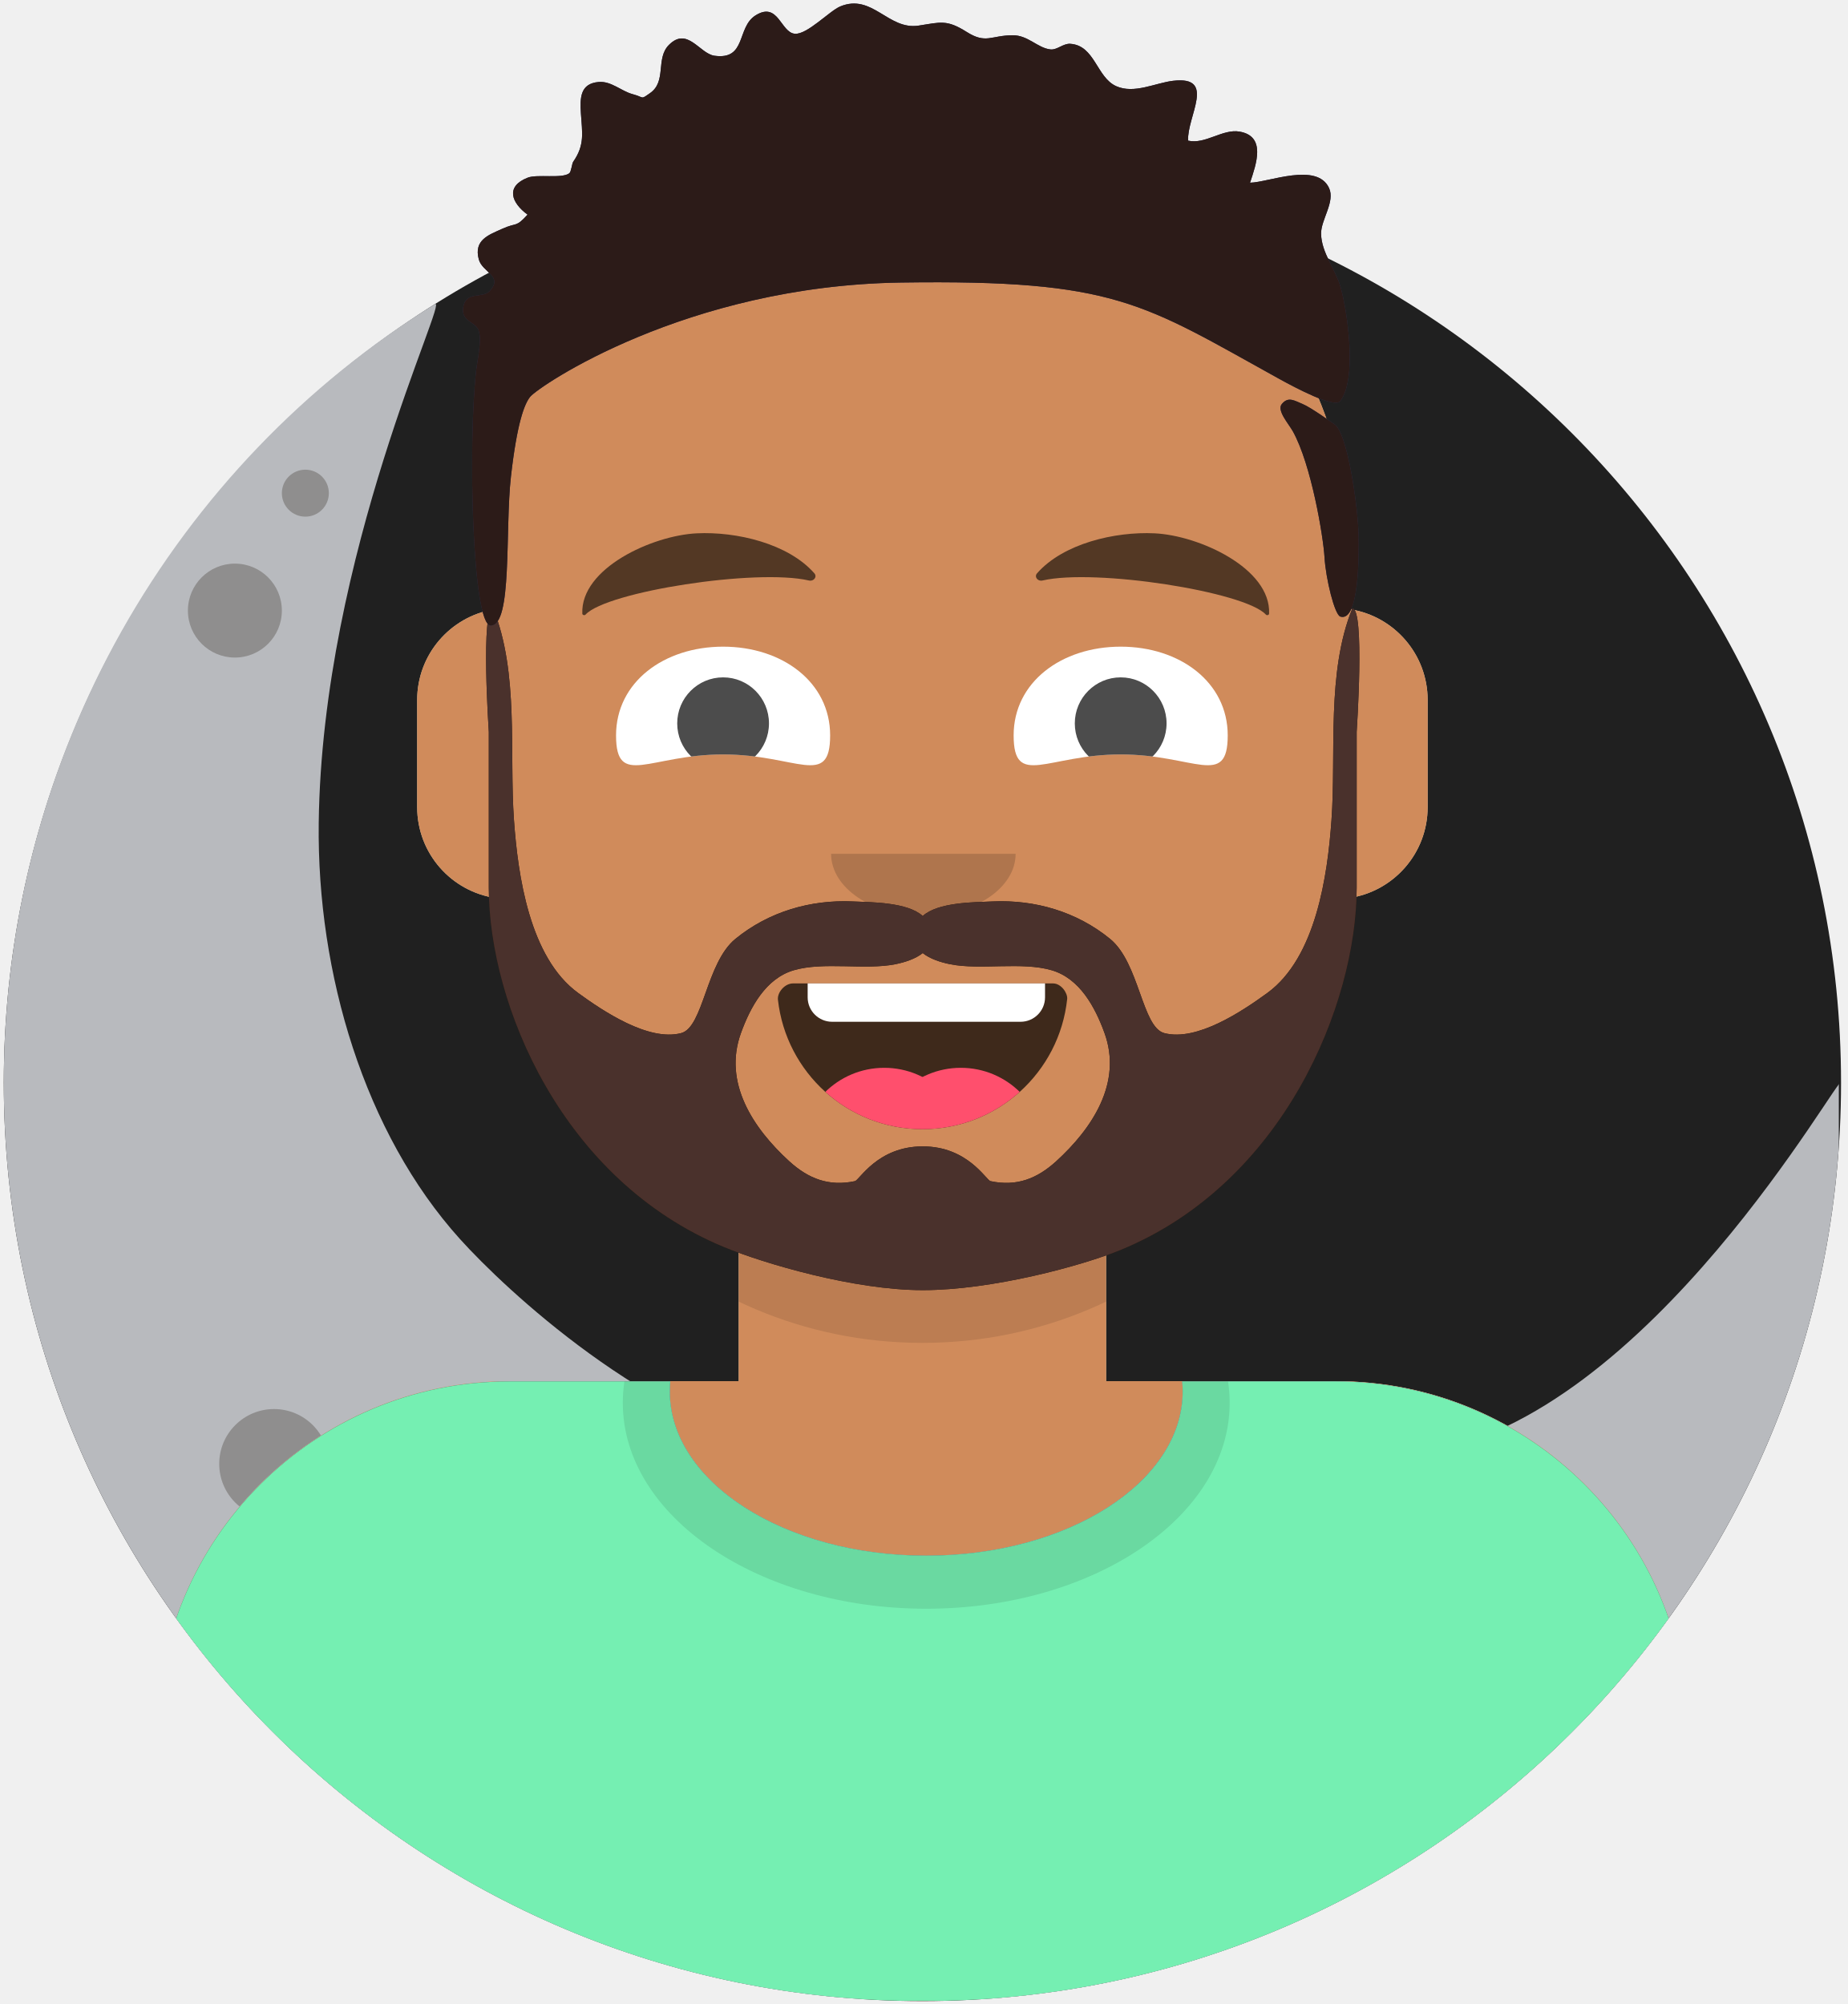
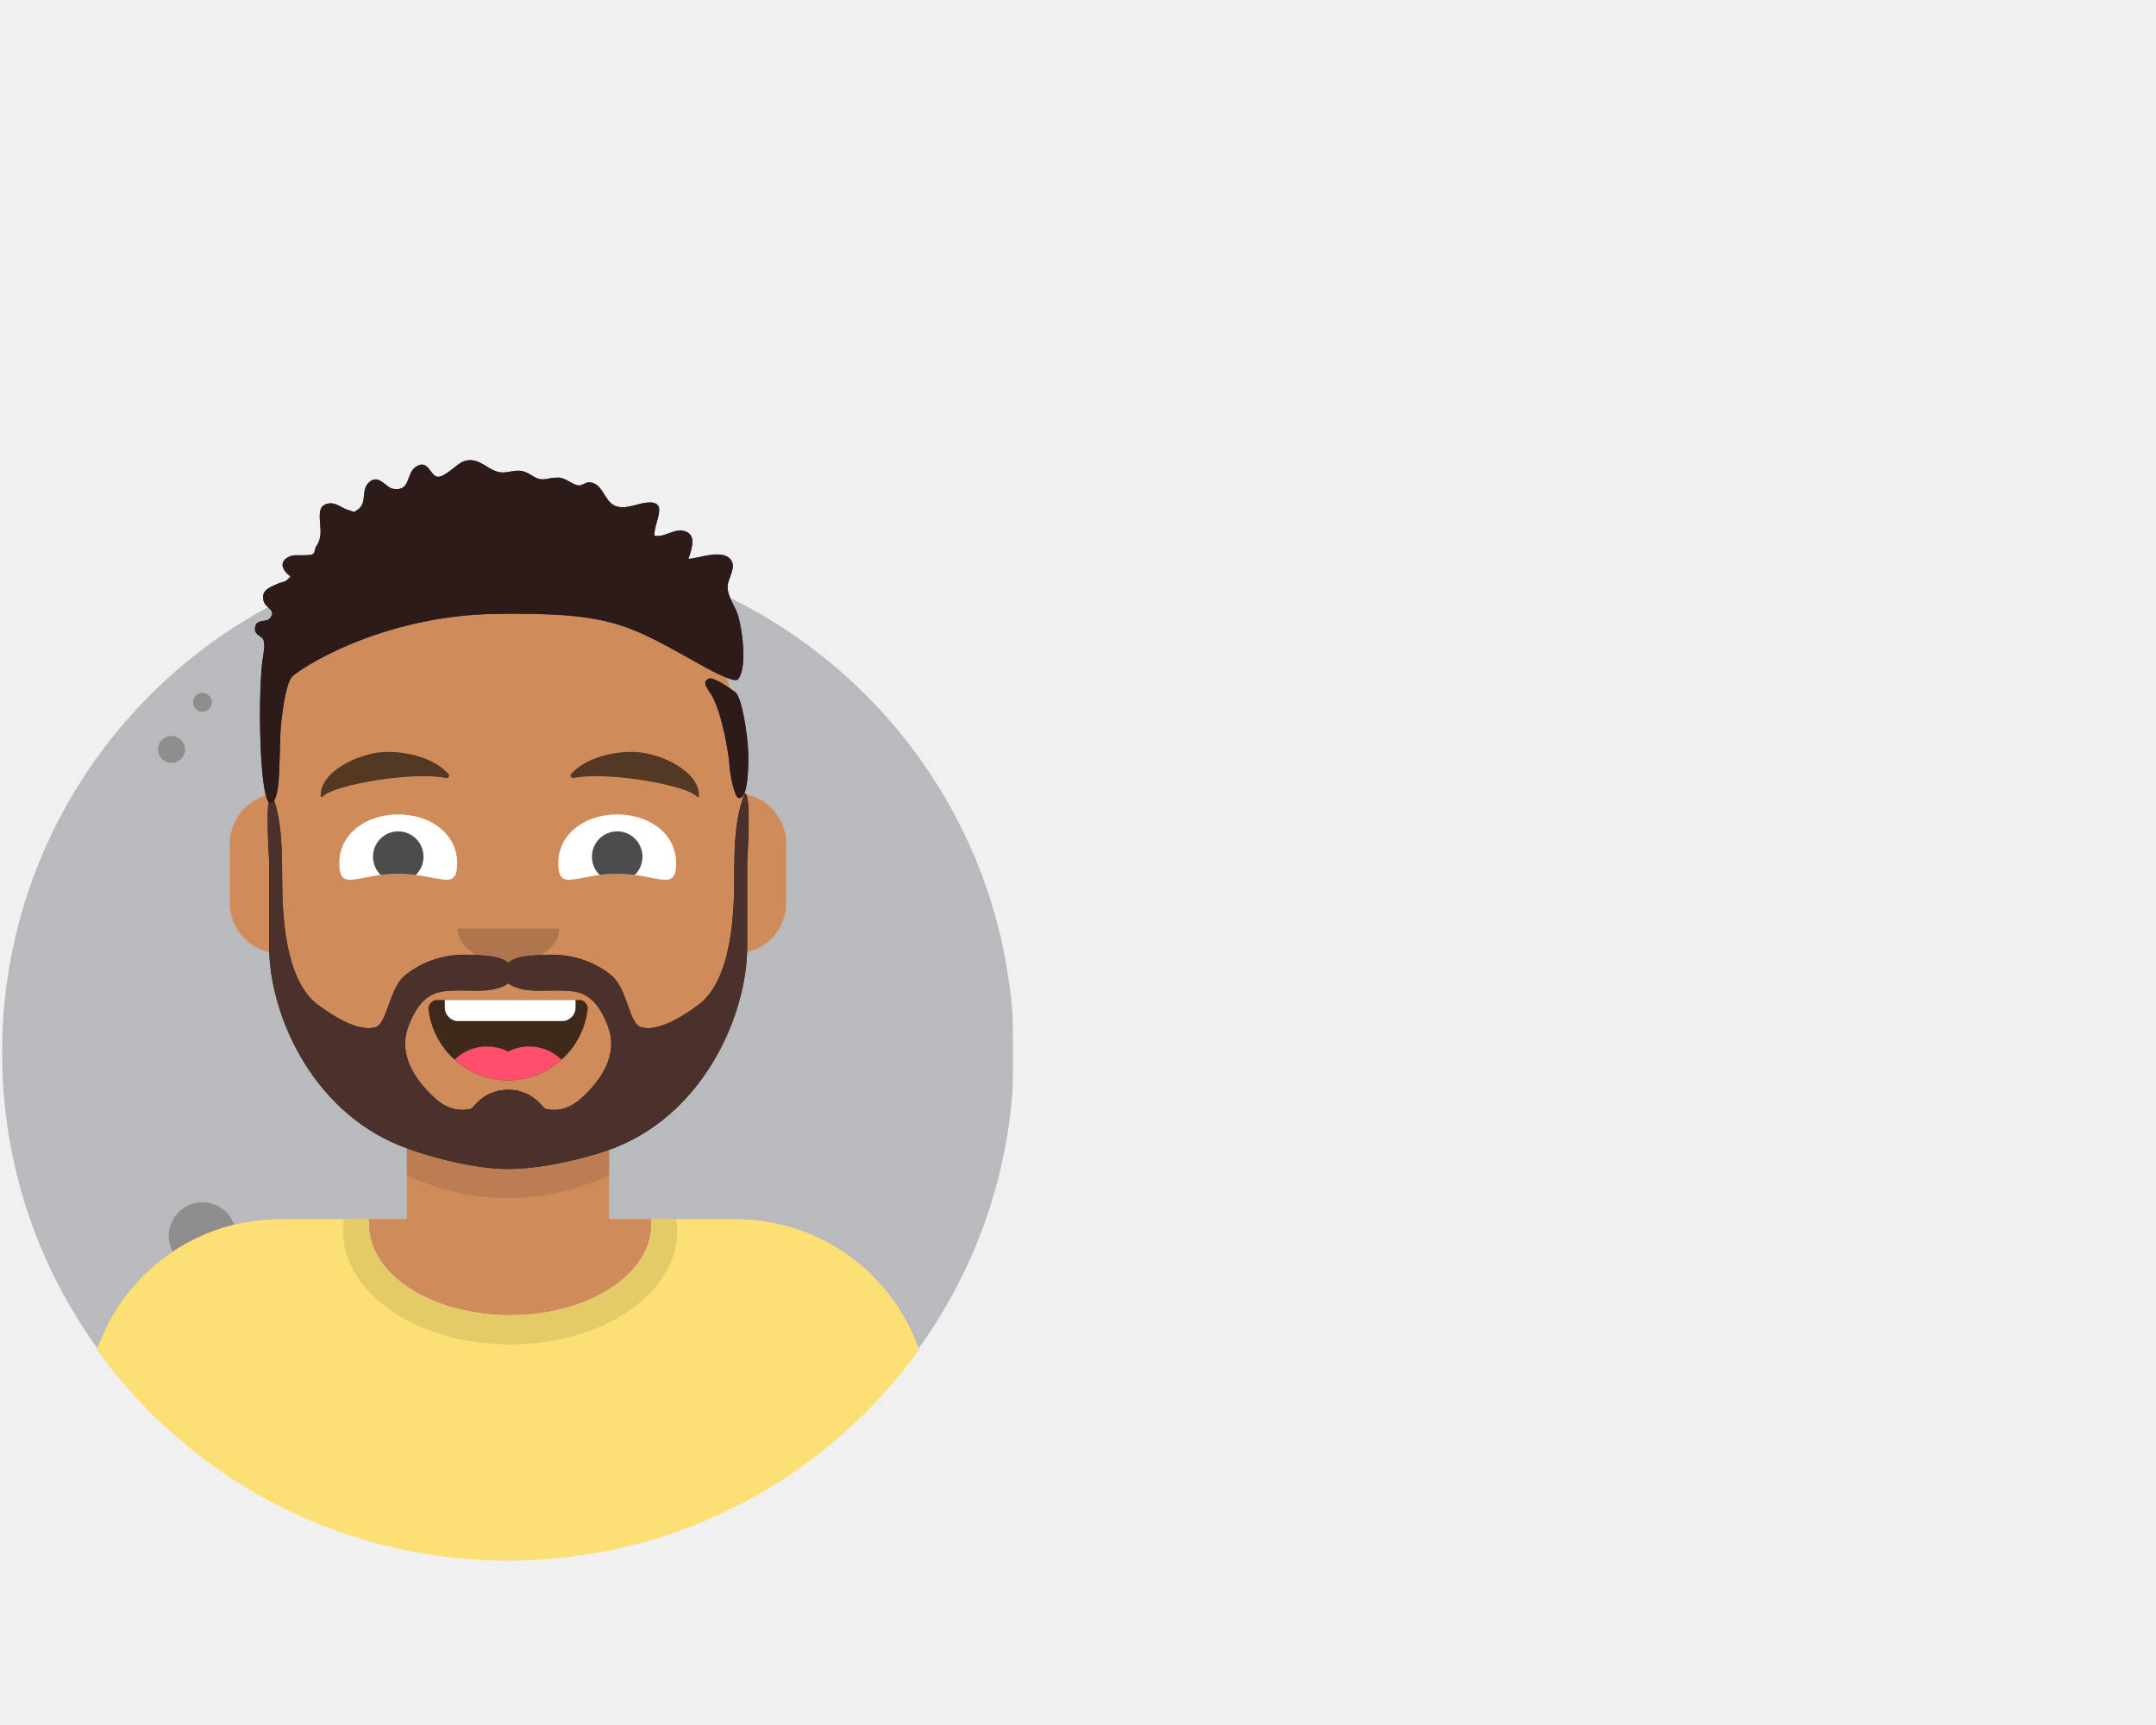
- <svg xmlns="http://www.w3.org/2000/svg" xmlns:xlink="http://www.w3.org/1999/xlink" width="118px" height="128px" viewBox="0 0 118 128" version="1.1">
+ <svg xmlns="http://www.w3.org/2000/svg" xmlns:xlink="http://www.w3.org/1999/xlink" viewBox="0 0 800 300" height="200" width="250">
  <defs>
-     <path d="M58.665,109.321 C91.064,109.321 117.33,83.058 117.33,50.661 C117.33,49.843 105.117,72.088 90.615,74.329 C79.81,75.998 63.673,76.947 50.703,74.329 C41.094,72.389 32.027,63.858 29.133,60.65 C23.036,53.888 19.996,43.691 20.113,34.084 C20.323,16.88 28.5,0.335 27.527,0.936 C10.949,11.174 0,29.702 0,50.661 C0,83.058 26.265,109.321 58.665,109.321 Z" id="path-1" />
-     <path d="M5.866,78.214 L0,78.214 L0,0 L129.062,0 L129.062,78.214 L123.196,78.214 C123.196,110.612 96.931,136.875 64.531,136.875 C32.132,136.875 5.866,110.612 5.866,78.214 Z" id="path-3" />
-     <path d="M60.62,70.691 L60.62,79.681 L75.275,79.681 C87.701,79.681 97.775,89.754 97.775,102.181 L97.775,119.277 L0,119.277 L0,102.181 C0,89.754 10.074,79.681 22.5,79.681 L37.154,79.681 L37.154,70.691 C28.728,66.688 22.671,58.508 21.66,48.826 C18.812,48.423 16.622,45.976 16.622,43.017 L16.622,36.175 C16.622,33.268 18.736,30.855 21.51,30.389 L21.51,27.377 C21.51,12.257 33.767,0 48.887,0 C64.007,0 76.264,12.257 76.264,27.377 L76.264,30.389 C79.039,30.855 81.153,33.268 81.153,36.175 L81.153,43.017 C81.153,45.976 78.963,48.423 76.115,48.826 C75.104,58.508 69.047,66.688 60.62,70.691 L60.62,70.691 Z" id="path-5" />
-     <path d="M60.62,70.691 L60.62,79.681 L75.275,79.681 C87.701,79.681 97.775,89.754 97.775,102.181 L97.775,119.277 L0,119.277 L0,102.181 C0,89.754 10.074,79.681 22.5,79.681 L37.154,79.681 L37.154,70.691 C28.728,66.688 22.671,58.508 21.66,48.826 C18.812,48.423 16.622,45.976 16.622,43.017 L16.622,36.175 C16.622,33.268 18.736,30.855 21.51,30.389 L21.51,27.377 C21.51,12.257 33.767,0 48.887,0 C64.007,0 76.264,12.257 76.264,27.377 L76.264,30.389 C79.039,30.855 81.153,33.268 81.153,36.175 L81.153,43.017 C81.153,45.976 78.963,48.423 76.115,48.826 C75.104,58.508 69.047,66.688 60.62,70.691 L60.62,70.691 Z" id="path-7" />
-     <path d="M32.803,0.133 C32.783,0.343 32.773,0.554 32.773,0.766 C32.773,6.563 40.106,11.262 49.151,11.262 C58.196,11.262 65.528,6.563 65.528,0.766 C65.528,0.554 65.518,0.343 65.499,0.133 L75.294,0.133 C87.72,0.133 97.794,10.207 97.794,22.633 L97.794,39.688 L0.019,39.688 L0.019,22.633 C0.019,10.207 10.093,0.133 22.519,0.133 L32.803,0.133 Z" id="path-9" />
-     <path d="M32.803,0.133 C32.783,0.343 32.773,0.554 32.773,0.766 C32.773,6.563 40.106,11.262 49.151,11.262 C58.196,11.262 65.528,6.563 65.528,0.766 C65.528,0.554 65.518,0.343 65.499,0.133 L75.294,0.133 C87.72,0.133 97.794,10.207 97.794,22.633 L97.794,39.688 L0.019,39.688 L0.019,22.633 C0.019,10.207 10.093,0.133 22.519,0.133 L32.803,0.133 Z" id="path-11" />
-     <path d="M0.298,1.164 C0.815,5.815 4.752,9.432 9.531,9.432 C14.326,9.432 18.272,5.793 18.769,1.12 C18.809,0.744 18.39,0.121 17.865,0.121 C10.582,0.121 5.002,0.121 1.261,0.121 C0.732,0.121 0.246,0.698 0.298,1.164 Z" id="path-13" />
-     <path d="M0.298,1.164 C0.815,5.815 4.752,9.432 9.531,9.432 C14.326,9.432 18.272,5.793 18.769,1.12 C18.809,0.744 18.39,0.121 17.865,0.121 C10.582,0.121 5.002,0.121 1.261,0.121 C0.732,0.121 0.246,0.698 0.298,1.164 Z" id="path-15" />
-     <path d="M6.836,6.884 C11.528,6.884 13.672,9.066 13.672,5.666 C13.672,2.266 10.611,3.55271368e-15 6.836,3.55271368e-15 C3.061,3.55271368e-15 0,2.266 0,5.666 C0,9.066 2.144,6.884 6.836,6.884 Z" id="path-17" />
-     <path d="M6.836,6.884 C11.528,6.884 13.672,9.066 13.672,5.666 C13.672,2.266 10.611,3.55271368e-15 6.836,3.55271368e-15 C3.061,3.55271368e-15 0,2.266 0,5.666 C0,9.066 2.144,6.884 6.836,6.884 Z" id="path-19" />
-     <polygon id="path-21" points="0 0 129.062 0 129.062 136.875 0 136.875" />
-     <path d="M36.495,35.535 C35.265,36.657 33.955,37.162 32.3,36.809 C32.015,36.748 30.853,34.588 27.969,34.588 C25.084,34.588 23.923,36.748 23.638,36.809 C21.982,37.162 20.672,36.657 19.442,35.535 C17.131,33.424 15.208,30.514 16.364,27.339 C16.966,25.684 17.945,23.867 19.726,23.34 C21.628,22.777 24.298,23.339 26.215,22.954 C26.836,22.83 27.514,22.608 27.969,22.241 C28.423,22.608 29.102,22.83 29.722,22.954 C31.639,23.339 34.31,22.777 36.211,23.34 C37.993,23.867 38.972,25.684 39.574,27.339 C40.729,30.514 38.807,33.424 36.495,35.535 M55.404,0.222 C53.736,4.332 54.38,9.449 54.071,13.764 C53.821,17.271 53.083,22.528 49.97,24.792 C48.378,25.951 45.48,27.897 43.399,27.354 C41.967,26.981 41.814,22.872 39.933,21.334 C37.798,19.59 35.132,18.824 32.445,18.942 C31.285,18.993 28.939,18.981 27.969,19.873 C26.998,18.981 24.653,18.993 23.493,18.942 C20.805,18.824 18.14,19.59 16.005,21.334 C14.123,22.872 13.97,26.981 12.538,27.354 C10.458,27.897 7.56,25.951 5.967,24.792 C2.854,22.528 2.117,17.271 1.866,13.764 C1.557,9.449 2.202,4.332 0.533,0.222 C-0.278,0.222 0.257,8.114 0.257,8.114 L0.257,18.075 C0.272,25.555 4.944,36.752 15.302,41.027 C17.835,42.073 23.573,43.771 27.969,43.771 C32.364,43.771 38.102,42.234 40.635,41.189 C50.993,36.913 55.665,25.555 55.681,18.075 L55.681,8.114 C55.681,8.114 56.216,0.222 55.404,0.222" id="path-23" />
-     <path d="M55.82,27.077 C56.679,27.56 57.359,32.405 57.392,34.257 C57.412,35.4 57.431,39.76 56.222,39.383 C55.854,39.268 55.292,36.96 55.212,35.61 C55.132,34.259 54.365,29.663 53.188,27.549 C52.919,27.066 52.149,26.217 52.482,25.809 C52.895,25.302 53.296,25.596 53.799,25.799 C54.344,26.019 55.724,27.023 55.82,27.077 Z M56.213,25.624 C55.849,26.094 53.359,24.774 52.32,24.2 C43.599,19.38 41.906,17.847 28.165,18.047 C14.424,18.247 5.01,24.687 4.481,25.346 C4.112,25.804 3.642,27.027 3.255,30.436 C2.869,33.844 3.362,39.957 1.962,39.95 C0.77,39.943 0.511,28.322 1.026,23.712 C1.105,23.005 1.409,21.738 1.189,21.102 C0.996,20.546 0.054,20.547 0.204,19.62 C0.375,18.565 1.438,19.089 1.901,18.585 C2.778,17.63 1.426,17.403 1.201,16.568 C0.868,15.325 1.831,15.005 2.7,14.613 C3.661,14.179 3.536,14.56 4.316,13.71 C3.274,12.946 2.897,11.906 4.324,11.348 C4.93,11.11 6.506,11.424 6.98,11.068 C7.104,10.975 7.153,10.443 7.229,10.334 C7.987,9.249 7.8,8.464 7.723,7.246 C7.66,6.25 7.669,5.335 8.861,5.236 C9.657,5.169 10.304,5.82 11.017,6.011 C11.808,6.224 11.511,6.379 12.131,5.952 C13.219,5.203 12.478,3.742 13.341,2.871 C14.525,1.675 15.301,3.428 16.252,3.56 C18.315,3.848 17.653,1.752 18.875,0.983 C20.335,0.066 20.476,2.084 21.388,2.156 C22.179,2.218 23.601,0.692 24.29,0.408 C26.335,-0.436 27.347,1.938 29.293,1.635 C30.705,1.416 31.087,1.236 32.361,2.04 C33.598,2.82 33.892,2.262 35.292,2.251 C36.282,2.244 36.888,3.071 37.716,3.157 C38.129,3.2 38.524,2.77 38.967,2.797 C40.549,2.893 40.649,4.939 41.906,5.503 C43.055,6.018 44.405,5.294 45.545,5.16 C48.326,4.834 46.421,7.432 46.5,8.983 C47.591,9.238 48.699,8.218 49.786,8.406 C51.497,8.702 50.851,10.475 50.455,11.671 C51.64,11.65 54.736,10.334 55.504,12.017 C55.9,12.885 54.977,14.044 54.992,14.927 C55.013,16.169 55.926,17.197 56.249,18.373 C56.685,19.96 57.306,24.215 56.213,25.624 Z" id="path-25" />
+     <ellipse id="a" cx="187.727" cy="187" rx="187.727" ry="187.714" />
+     <path id="b" d="m193.985 226.212v28.766h46.894c39.765 0 72 32.235 72 72v54.707h-312.879v-54.707c0-39.765 32.235-72 72-72h46.894v-28.766c-26.964-12.809-46.347-38.988-49.583-69.969-9.113-1.288-16.122-9.119-16.122-18.587v-21.897c0-9.302 6.765-17.024 15.644-18.513v-9.639c0-48.383 39.223-87.606 87.606-87.606s87.606 39.223 87.606 87.606v9.639c8.879 1.49 15.644 9.211 15.644 18.513v21.897c0 9.468-7.009 17.299-16.122 18.587-3.235 30.982-22.618 57.16-49.583 69.969z" />
+     <path id="c" d="m154.969 45.426c-.062.67-.094 1.346-.094 2.026 0 18.55 23.464 33.587 52.407 33.587s52.407-15.037 52.407-33.587c0-.68-.032-1.356-.094-2.026h31.344c39.765 0 72 32.235 72 72v54.574h-312.879v-54.574c0-39.765 32.235-72 72-72z" />
+     <path id="d" d="m54.953 23.724c1.655 14.885 14.253 26.458 29.547 26.458 15.342 0 27.97-11.645 29.562-26.596.128-1.203-1.213-3.199-2.893-3.199-23.306 0-41.162 0-53.135 0-1.69 0-3.247 1.848-3.081 3.337z" />
+     <path id="e" d="m21.875 22.03c15.016 0 21.875 6.98 21.875-3.899 0-10.88-9.794-18.131-21.875-18.131s-21.875 7.251-21.875 18.131c0 10.88 6.859 3.899 21.875 3.899z" />
+     <path id="f" d="m21.875 22.03c15.016 0 21.875 6.98 21.875-3.899 0-10.88-9.794-18.131-21.875-18.131s-21.875 7.251-21.875 18.131c0 10.88 6.859 3.899 21.875 3.899z" />
+     <path id="g" d="m158.784 153.711c-3.935 3.592-8.127 5.207-13.425 4.078-.912-.194-4.628-7.106-13.859-7.106-9.231 0-12.947 6.912-13.859 7.106-5.298 1.13-9.49-.486-13.425-4.078-7.397-6.753-13.549-16.066-9.852-26.226 1.926-5.296 5.059-11.11 10.759-12.798 6.086-1.801 14.631-.003 20.765-1.233 1.987-.399 4.158-1.108 5.612-2.283 1.455 1.176 3.626 1.884 5.612 2.283 6.134 1.23 14.679-.568 20.765 1.233 5.7 1.688 8.833 7.502 10.76 12.798 3.696 10.16-2.455 19.473-9.853 26.226m60.51-113.001c-5.339 13.153-3.277 29.528-4.265 43.335-.803 11.223-3.162 28.043-13.125 35.291-5.095 3.706-14.369 9.936-21.026 8.198-4.583-1.196-5.072-14.343-11.094-19.264-6.831-5.582-15.361-8.034-23.961-7.655-3.711.163-11.217.125-14.323 2.979-3.106-2.854-10.611-2.816-14.322-2.979-8.601-.379-17.131 2.074-23.962 7.655-6.022 4.921-6.511 18.068-11.093 19.264-6.657 1.738-15.931-4.492-21.026-8.198-9.964-7.248-12.322-24.068-13.125-35.291-.987-13.807 1.074-30.182-4.264-43.335-2.597 0-.884 25.254-.884 25.254v31.874c.05 23.938 14.999 59.767 48.145 73.448 8.106 3.346 26.468 8.779 40.533 8.779s32.427-4.916 40.533-8.262c33.146-13.681 48.095-50.027 48.145-73.965v-31.874s1.713-25.254-.885-25.254" />
+     <path id="h" d="m290.624 115.646c2.748 1.546 4.924 17.049 5.029 22.978.066 3.658.125 17.608-3.743 16.402-1.178-.367-2.975-7.752-3.231-12.075-.256-4.322-2.71-19.028-6.477-25.794-.861-1.546-3.325-4.261-2.26-5.569 1.321-1.622 2.603-.681 4.216-.031 1.744.703 6.157 3.916 6.466 4.089zm1.259-4.649c-1.167 1.505-9.135-2.72-12.457-4.556-27.909-15.424-33.326-20.328-77.297-19.688-43.971.64-74.095 21.246-75.79 23.354-1.179 1.466-2.684 5.382-3.922 16.289-1.238 10.907.342 30.468-4.138 30.444-3.814-.02-4.644-37.207-2.998-51.96.253-2.265 1.227-6.317.522-8.354-.616-1.78-3.631-1.776-3.15-4.741.547-3.375 3.949-1.699 5.431-3.313 2.807-3.057-1.523-3.781-2.241-6.455-1.067-3.976 2.017-5.001 4.796-6.257 3.075-1.388 2.676-.169 5.171-2.888-3.334-2.444-4.54-5.774.025-7.56 1.938-.759 6.982.245 8.501-.894.396-.297.553-2.001.797-2.35 2.425-3.471 1.827-5.983 1.581-9.879-.202-3.188-.175-6.115 3.641-6.434 2.547-.212 4.618 1.869 6.899 2.481 2.531.68 1.58 1.176 3.564-.189 3.481-2.398 1.112-7.072 3.873-9.86 3.789-3.826 6.272 1.782 9.314 2.205 6.603.92 4.484-5.788 8.393-8.246 4.673-2.936 5.125 3.521 8.043 3.751 2.529.198 7.083-4.683 9.287-5.593 6.541-2.7 9.782 4.897 16.009 3.928 4.519-.703 5.738-1.278 9.816 1.294 3.958 2.496 4.899.712 9.381.676 3.167-.024 5.106 2.623 7.755 2.899 1.321.138 2.586-1.238 4.003-1.152 5.063.307 5.383 6.856 9.405 8.659 3.675 1.648 7.996-.667 11.643-1.095 8.899-1.045 2.805 7.27 3.056 12.232 3.493.815 7.039-2.446 10.516-1.846 5.476.946 3.409 6.622 2.14 10.449 3.794-.068 13.699-4.281 16.157 1.107 1.268 2.778-1.686 6.487-1.637 9.311.068 3.976 2.988 7.265 4.022 11.028 1.395 5.079 3.382 18.693-.114 23.202z" />
+     <mask id="i" fill="#fff">
+       <use fill="#fff" fill-rule="evenodd" xlink:href="#a" />
+     </mask>
+     <mask id="j" fill="#fff">
+       <path d="m18.773 250.286h-18.773v-250.286h413v250.286h-18.773c0 103.672-84.048 187.714-187.727 187.714s-187.727-84.043-187.727-187.714z" fill="#fff" fill-rule="evenodd" />
+     </mask>
+     <mask id="k" fill="#fff">
+       <use fill="#fff" fill-rule="evenodd" xlink:href="#b" />
+     </mask>
+     <mask id="l" fill="#fff">
+       <use fill="#fff" fill-rule="evenodd" xlink:href="#c" />
+     </mask>
+     <mask id="m" fill="#fff">
+       <use fill="#fff" fill-rule="evenodd" xlink:href="#d" />
+     </mask>
+     <mask id="n" fill="#fff">
+       <use fill="#fff" fill-rule="evenodd" xlink:href="#e" />
+     </mask>
+     <mask id="o" fill="#fff">
+       <use fill="#fff" fill-rule="evenodd" xlink:href="#f" />
+     </mask>
+     <mask id="p" fill="#fff">
+       <path d="m0 0h413v438h-413z" fill="#fff" fill-rule="evenodd" />
+     </mask>
+     <mask id="q" fill="#fff">
+       <use fill="#fff" fill-rule="evenodd" xlink:href="#g" />
+     </mask>
+     <mask id="r" fill="#fff">
+       <use fill="#fff" fill-rule="evenodd" xlink:href="#h" />
+     </mask>
  </defs>
-   <g id="Page-1" stroke="none" stroke-width="1" fill="none" fill-rule="evenodd">
-     <g id="sant" transform="translate(-5.625, -9.0625)">
-       <g id="Group" transform="translate(5.866477, 19.55357)">
-         <g id="a-link" fill="#202020">
-           <ellipse id="a" cx="58.665" cy="58.661" rx="58.665" ry="58.661" />
+   <g fill="none" fill-rule="evenodd" transform="translate(-18 -29)">
+     <g transform="translate(18.77273 62.57143)">
+       <use fill="#e6e6e6" xlink:href="#a" />
+       <g fill="#B8BABE" mask="url(#i)">
+         <path d="m0 0h375v375h-375z" />
+       </g>
+     </g>
+     <circle id="Oval" fill="#8F8E8E" cx="93.125" cy="317.562" r="12.5" />
+     <g mask="url(#j)">
+       <g transform="translate(50.06061 56.31429)">
+         <use fill="#d0c6ac" xlink:href="#b" />
+         <g fill="#d08b5b" mask="url(#k)">
+           <path d="m0 0h413v382h-413z" transform="translate(-50.06061)" />
        </g>
-         <g id="Clipped" transform="translate(0, 8)">
-           <mask id="mask-2" fill="white">
-             <use xlink:href="#path-1" />
-           </mask>
-           <g id="a" />
-           <g id="Group" mask="url(#mask-2)" fill="#B8BABE">
-             <g transform="translate(0, -8)" id="Path">
-               <polygon points="0 0 117.188 0 117.188 117.188 0 117.188" />
+         <path d="m244.045 147.037v12.514c0 48.383-39.223 87.606-87.606 87.606s-87.606-39.223-87.606-87.606v-12.514c0 48.383 39.223 87.606 87.606 87.606s87.606-39.223 87.606-87.606z" fill="#000" fill-opacity=".1" mask="url(#k)" />
+       </g>
+       <g fill-rule="evenodd" transform="translate(0 265.9286)">
+         <use fill="#e6e6e6" xlink:href="#c" />
+         <g fill="#FCE073" mask="url(#l)">
+           <path d="m0 0h413v172h-413z" />
+         </g>
+         <g fill="#000" fill-opacity=".16" mask="url(#l)" opacity=".6">
+           <ellipse cx="63.358" cy="43.544" rx="62.005" ry="42.083" transform="translate(143.9242 6.254545)" />
+         </g>
+       </g>
+       <g transform="translate(118.8939 128.2714)">
+         <g fill-rule="evenodd" transform="translate(3.128788 81.34286)">
+           <use fill="#000" fill-opacity=".7" xlink:href="#d" />
+           <rect fill="#fff" height="25.091" mask="url(#m)" rx="5" width="48.509" x="61.028" y="3.136" />
+           <g fill="#ff4f6d" mask="url(#m)">
+             <g transform="translate(59.46296 37.63636)">
+               <ellipse cx="17.213" cy="17.25" rx="17.213" ry="17.25" />
+               <ellipse cx="32.861" cy="17.25" rx="17.213" ry="17.25" />
            </g>
          </g>
        </g>
+         <path d="m25.143 12.667c0 6.996 8.443 12.667 18.857 12.667s18.857-5.671 18.857-12.667" fill="#000" fill-opacity=".16" transform="translate(43.80303 62.57143)" />
+         <g transform="translate(25 32.90065)">
+           <use fill="#fff" xlink:href="#e" />
+           <ellipse cx="21.875" cy="15.682" fill="#000" fill-opacity=".7" mask="url(#n)" rx="9.375" ry="9.409" />
+         </g>
+         <g transform="translate(106.25 32.90065)">
+           <use fill="#fff" xlink:href="#f" />
+           <ellipse cx="21.875" cy="15.682" fill="#000" fill-opacity=".7" mask="url(#o)" rx="9.375" ry="9.409" />
+         </g>
+         <g fill="#000" fill-opacity=".6">
+           <path d="m40.686 9.833c-9.002 1.224-23.041 9.176-21.867 18.379.039.301.488.395.682.144 3.885-5.048 33.925-12.464 44.865-10.915 1.001.142 1.662-.905.979-1.559-5.851-5.598-16.595-7.153-24.659-6.048" transform="matrix(.9961947 .08715574 -.08715574 .9961947 1.816495 -3.604582)" />
+           <path d="m132.874 9.833c-9.002 1.224-23.041 9.176-21.867 18.379.039.301.488.395.682.144 3.885-5.048 33.925-12.464 44.865-10.915 1.001.142 1.662-.905.979-1.559-5.851-5.598-16.595-7.153-24.659-6.048" transform="matrix(-.9961947 .08715574 .08715574 .9961947 266.5827 -11.63925)" />
+         </g>
      </g>
-       <circle id="Oval" fill="#8F8E8E" cx="23.125" cy="102.562" r="3.5" />
-       <g id="Clipped">
-         <mask id="mask-4" fill="white">
-           <use xlink:href="#path-3" />
-         </mask>
-         <g id="Path" />
-         <g id="Group" mask="url(#mask-4)">
-           <g transform="translate(15.64394, 17.59821)">
-             <g id="b-link" fill="#D0C6AC">
-               <path d="M60.62,70.691 L60.62,79.681 L75.275,79.681 C87.701,79.681 97.775,89.754 97.775,102.181 L97.775,119.277 L0,119.277 L0,102.181 C0,89.754 10.074,79.681 22.5,79.681 L37.154,79.681 L37.154,70.691 C28.728,66.688 22.671,58.508 21.66,48.826 C18.812,48.423 16.622,45.976 16.622,43.017 L16.622,36.175 C16.622,33.268 18.736,30.855 21.51,30.389 L21.51,27.377 C21.51,12.257 33.767,0 48.887,0 C64.007,0 76.264,12.257 76.264,27.377 L76.264,30.389 C79.039,30.855 81.153,33.268 81.153,36.175 L81.153,43.017 C81.153,45.976 78.963,48.423 76.115,48.826 C75.104,58.508 69.047,66.688 60.62,70.691 L60.62,70.691 Z" id="b" />
-             </g>
-             <g id="Clipped">
-               <mask id="mask-6" fill="white">
-                 <use xlink:href="#path-5" />
-               </mask>
-               <g id="b" />
-               <g id="Group" mask="url(#mask-6)" fill="#D08B5B">
-                 <g transform="translate(-15.9375, 0)" id="Path">
-                   <polygon points="0.294 0 129.356 0 129.356 119.375 0.294 119.375" />
-                 </g>
-               </g>
-             </g>
-             <g id="Clipped">
-               <mask id="mask-8" fill="white">
-                 <use xlink:href="#path-7" />
-               </mask>
-               <g id="b" />
-               <path d="M76.264,45.949 L76.264,49.86 C76.264,64.98 64.007,77.237 48.887,77.237 C33.767,77.237 21.51,64.98 21.51,49.86 L21.51,45.949 C21.51,61.069 33.767,73.326 48.887,73.326 C64.007,73.326 76.264,61.069 76.264,45.949 Z" id="Path" fill-opacity="0.1" fill="#000000" mask="url(#mask-8)" />
-             </g>
+       <g fill-rule="evenodd" mask="url(#p)">
+         <g transform="translate(75.06718 112.6286)">
+           <use fill="#331b0c" xlink:href="#g" />
+           <g fill="#4a312c" mask="url(#q)">
+             <path d="m0 0h263v238h-263z" />
          </g>
-           <g transform="translate(15.625, 97.16518)">
-             <g id="c-link" fill="#E6E6E6">
-               <path d="M32.803,0.133 C32.783,0.343 32.773,0.554 32.773,0.766 C32.773,6.563 40.106,11.262 49.151,11.262 C58.196,11.262 65.528,6.563 65.528,0.766 C65.528,0.554 65.518,0.343 65.499,0.133 L75.294,0.133 C87.72,0.133 97.794,10.207 97.794,22.633 L97.794,39.688 L0.019,39.688 L0.019,22.633 C0.019,10.207 10.093,0.133 22.519,0.133 L32.803,0.133 Z" id="c" />
-             </g>
-             <g id="Clipped">
-               <mask id="mask-10" fill="white">
-                 <use xlink:href="#path-9" />
-               </mask>
-               <g id="c" />
-               <g id="Group" mask="url(#mask-10)" fill="#3C4F5C">
-                 <g transform="translate(-15.625, -14.0625)" id="Path">
-                   <polygon points="0 0 129.062 0 129.062 53.75 0 53.75" />
-                 </g>
-               </g>
-             </g>
-             <g id="Clipped">
-               <mask id="mask-12" fill="white">
-                 <use xlink:href="#path-11" />
-               </mask>
-               <use id="c" fill="#75EFB2" xlink:href="#path-11" />
-               <g id="Group" opacity="0.6" mask="url(#mask-12)" fill="#000000" fill-opacity="0.16">
-                 <g transform="translate(29.6875, -11.875)" id="Oval">
-                   <ellipse cx="19.463" cy="13.374" rx="19.377" ry="13.151" />
-                 </g>
-               </g>
-             </g>
-           </g>
-           <g transform="translate(42.77936, 42.27232)">
-             <g transform="translate(12.22775, 29.48214)">
-               <g id="d-link" fill="#000000" fill-opacity="0.7">
-                 <path d="M0.298,1.164 C0.815,5.815 4.752,9.432 9.531,9.432 C14.326,9.432 18.272,5.793 18.769,1.12 C18.809,0.744 18.39,0.121 17.865,0.121 C10.582,0.121 5.002,0.121 1.261,0.121 C0.732,0.121 0.246,0.698 0.298,1.164 Z" id="d" />
-               </g>
-               <g id="Clipped">
-                 <mask id="mask-14" fill="white">
-                   <use xlink:href="#path-13" />
-                 </mask>
-                 <g id="d" />
-                 <rect id="Rectangle" fill="#FFFFFF" mask="url(#mask-14)" x="2.196" y="-5.27" width="15.159" height="7.841" rx="1.562" />
-               </g>
-               <g id="Clipped">
-                 <mask id="mask-16" fill="white">
-                   <use xlink:href="#path-15" />
-                 </mask>
-                 <g id="d" />
-                 <g id="Group" mask="url(#mask-16)">
-                   <g transform="translate(1.5625, 5.3125)">
-                     <g transform="translate(0.144676, 0.198864)">
-                       <ellipse id="Oval" fill="#FF4F6D" cx="5.379" cy="5.391" rx="5.379" ry="5.391" />
-                       <ellipse id="Oval" fill="#FF4F6D" cx="10.269" cy="5.391" rx="5.379" ry="5.391" />
-                     </g>
-                   </g>
-                 </g>
-               </g>
-             </g>
-             <path d="M15.921,21.324 C15.921,23.511 18.559,25.283 21.813,25.283 C25.068,25.283 27.706,23.511 27.706,21.324" id="Path" fill-opacity="0.16" fill="#000000" />
-             <g transform="translate(2.1875, 8.093953)">
-               <g id="e-link" fill="#FFFFFF">
-                 <path d="M6.836,6.884 C11.528,6.884 13.672,9.066 13.672,5.666 C13.672,2.266 10.611,3.55271368e-15 6.836,3.55271368e-15 C3.061,3.55271368e-15 0,2.266 0,5.666 C0,9.066 2.144,6.884 6.836,6.884 Z" id="e" />
-               </g>
-               <g id="Clipped">
-                 <mask id="mask-18" fill="white">
-                   <use xlink:href="#path-17" />
-                 </mask>
-                 <g id="e" />
-                 <ellipse id="Oval" fill-opacity="0.7" fill="#000000" mask="url(#mask-18)" cx="6.836" cy="4.901" rx="2.93" ry="2.94" />
-               </g>
-             </g>
-             <g transform="translate(27.57812, 8.093953)">
-               <g id="f-link" fill="#FFFFFF">
-                 <path d="M6.836,6.884 C11.528,6.884 13.672,9.066 13.672,5.666 C13.672,2.266 10.611,3.55271368e-15 6.836,3.55271368e-15 C3.061,3.55271368e-15 0,2.266 0,5.666 C0,9.066 2.144,6.884 6.836,6.884 Z" id="f" />
-               </g>
-               <g id="Clipped">
-                 <mask id="mask-20" fill="white">
-                   <use xlink:href="#path-19" />
-                 </mask>
-                 <g id="f" />
-                 <ellipse id="Oval" fill-opacity="0.7" fill="#000000" mask="url(#mask-20)" cx="6.836" cy="4.901" rx="2.93" ry="2.94" />
-               </g>
-             </g>
-             <g fill="#000000" fill-opacity="0.6" id="Path">
-               <path d="M7.089,0.885 C4.276,1.268 -0.111,3.753 0.256,6.629 C0.268,6.723 0.409,6.752 0.469,6.673 C1.683,5.096 11.071,2.779 14.489,3.262 C14.802,3.307 15.009,2.98 14.795,2.775 C12.967,1.026 9.61,0.54 7.089,0.885" transform="translate(7.558594, 3.75) rotate(5) translate(-7.558594, -3.75) " />
-               <path d="M35.898,0.885 C33.085,1.268 28.698,3.753 29.065,6.629 C29.077,6.723 29.217,6.752 29.278,6.673 C30.492,5.096 39.879,2.779 43.298,3.262 C43.611,3.307 43.817,2.98 43.604,2.775 C41.776,1.026 38.418,0.54 35.898,0.885" transform="translate(36.36719, 3.75) scale(-1, 1) rotate(5) translate(-36.36719, -3.75) " />
-             </g>
-           </g>
-           <g id="Clipped">
-             <mask id="mask-22" fill="white">
-               <use xlink:href="#path-21" />
-             </mask>
-             <g id="Path" />
-             <g id="Group" mask="url(#mask-22)">
-               <g transform="translate(35, 9.0625)">
-                 <g transform="translate(1.583495, 38.63393)">
-                   <g id="g-link" fill="#331B0C" fill-rule="nonzero">
-                     <path d="M36.495,35.535 C35.265,36.657 33.955,37.162 32.3,36.809 C32.015,36.748 30.853,34.588 27.969,34.588 C25.084,34.588 23.923,36.748 23.638,36.809 C21.982,37.162 20.672,36.657 19.442,35.535 C17.131,33.424 15.208,30.514 16.364,27.339 C16.966,25.684 17.945,23.867 19.726,23.34 C21.628,22.777 24.298,23.339 26.215,22.954 C26.836,22.83 27.514,22.608 27.969,22.241 C28.423,22.608 29.102,22.83 29.722,22.954 C31.639,23.339 34.31,22.777 36.211,23.34 C37.993,23.867 38.972,25.684 39.574,27.339 C40.729,30.514 38.807,33.424 36.495,35.535 M55.404,0.222 C53.736,4.332 54.38,9.449 54.071,13.764 C53.821,17.271 53.083,22.528 49.97,24.792 C48.378,25.951 45.48,27.897 43.399,27.354 C41.967,26.981 41.814,22.872 39.933,21.334 C37.798,19.59 35.132,18.824 32.445,18.942 C31.285,18.993 28.939,18.981 27.969,19.873 C26.998,18.981 24.653,18.993 23.493,18.942 C20.805,18.824 18.14,19.59 16.005,21.334 C14.123,22.872 13.97,26.981 12.538,27.354 C10.458,27.897 7.56,25.951 5.967,24.792 C2.854,22.528 2.117,17.271 1.866,13.764 C1.557,9.449 2.202,4.332 0.533,0.222 C-0.278,0.222 0.257,8.114 0.257,8.114 L0.257,18.075 C0.272,25.555 4.944,36.752 15.302,41.027 C17.835,42.073 23.573,43.771 27.969,43.771 C32.364,43.771 38.102,42.234 40.635,41.189 C50.993,36.913 55.665,25.555 55.681,18.075 L55.681,8.114 C55.681,8.114 56.216,0.222 55.404,0.222" id="g" />
-                   </g>
-                   <g id="Clipped">
-                     <mask id="mask-24" fill="white">
-                       <use xlink:href="#path-23" />
-                     </mask>
-                     <g id="g" />
-                     <g id="Group" mask="url(#mask-24)" fill="#4A312C">
-                       <g transform="translate(-13.125, -12.5)" id="Path">
-                         <polygon points="0 0 82.188 0 82.188 74.375 0 74.375" />
-                       </g>
-                     </g>
-                   </g>
-                 </g>
-                 <g transform="translate(-0.000151, 0)">
-                   <g id="h-link" fill="#2E3257" fill-rule="nonzero">
-                     <path d="M55.82,27.077 C56.679,27.56 57.359,32.405 57.392,34.257 C57.412,35.4 57.431,39.76 56.222,39.383 C55.854,39.268 55.292,36.96 55.212,35.61 C55.132,34.259 54.365,29.663 53.188,27.549 C52.919,27.066 52.149,26.217 52.482,25.809 C52.895,25.302 53.296,25.596 53.799,25.799 C54.344,26.019 55.724,27.023 55.82,27.077 Z M56.213,25.624 C55.849,26.094 53.359,24.774 52.32,24.2 C43.599,19.38 41.906,17.847 28.165,18.047 C14.424,18.247 5.01,24.687 4.481,25.346 C4.112,25.804 3.642,27.027 3.255,30.436 C2.869,33.844 3.362,39.957 1.962,39.95 C0.77,39.943 0.511,28.322 1.026,23.712 C1.105,23.005 1.409,21.738 1.189,21.102 C0.996,20.546 0.054,20.547 0.204,19.62 C0.375,18.565 1.438,19.089 1.901,18.585 C2.778,17.63 1.426,17.403 1.201,16.568 C0.868,15.325 1.831,15.005 2.7,14.613 C3.661,14.179 3.536,14.56 4.316,13.71 C3.274,12.946 2.897,11.906 4.324,11.348 C4.93,11.11 6.506,11.424 6.98,11.068 C7.104,10.975 7.153,10.443 7.229,10.334 C7.987,9.249 7.8,8.464 7.723,7.246 C7.66,6.25 7.669,5.335 8.861,5.236 C9.657,5.169 10.304,5.82 11.017,6.011 C11.808,6.224 11.511,6.379 12.131,5.952 C13.219,5.203 12.478,3.742 13.341,2.871 C14.525,1.675 15.301,3.428 16.252,3.56 C18.315,3.848 17.653,1.752 18.875,0.983 C20.335,0.066 20.476,2.084 21.388,2.156 C22.179,2.218 23.601,0.692 24.29,0.408 C26.335,-0.436 27.347,1.938 29.293,1.635 C30.705,1.416 31.087,1.236 32.361,2.04 C33.598,2.82 33.892,2.262 35.292,2.251 C36.282,2.244 36.888,3.071 37.716,3.157 C38.129,3.2 38.524,2.77 38.967,2.797 C40.549,2.893 40.649,4.939 41.906,5.503 C43.055,6.018 44.405,5.294 45.545,5.16 C48.326,4.834 46.421,7.432 46.5,8.983 C47.591,9.238 48.699,8.218 49.786,8.406 C51.497,8.702 50.851,10.475 50.455,11.671 C51.64,11.65 54.736,10.334 55.504,12.017 C55.9,12.885 54.977,14.044 54.992,14.927 C55.013,16.169 55.926,17.197 56.249,18.373 C56.685,19.96 57.306,24.215 56.213,25.624 Z" id="h" />
-                   </g>
-                   <g id="Clipped">
-                     <mask id="mask-26" fill="white">
-                       <use xlink:href="#path-25" />
-                     </mask>
-                     <g id="h" />
-                     <g id="Group" mask="url(#mask-26)" fill="#2C1B18">
-                       <g transform="translate(-35, -9.0625)" id="Path">
-                         <polygon points="0 0 129.062 0 129.062 136.875 0 136.875" />
-                       </g>
-                     </g>
-                   </g>
-                 </g>
-               </g>
-             </g>
+         </g>
+         <g transform="translate(-.000484)">
+           <use fill="#2e3257" xlink:href="#h" />
+           <g fill="#2c1b18" mask="url(#r)">
+             <path d="m0 0h413v438h-413z" />
          </g>
        </g>
      </g>
-       <circle id="Oval" fill="#8F8E8E" cx="25.125" cy="40.562" r="1.5" />
-       <circle id="Oval" fill="#8F8E8E" cx="20.625" cy="48.062" r="3" />
    </g>
  </g>
+   <circle id="Oval" fill="#8F8E8E" cx="75.125" cy="90.562" r="3.5" />
+   <circle id="Oval" fill="#8F8E8E" cx="63.625" cy="108.062" r="5" />
</svg>
